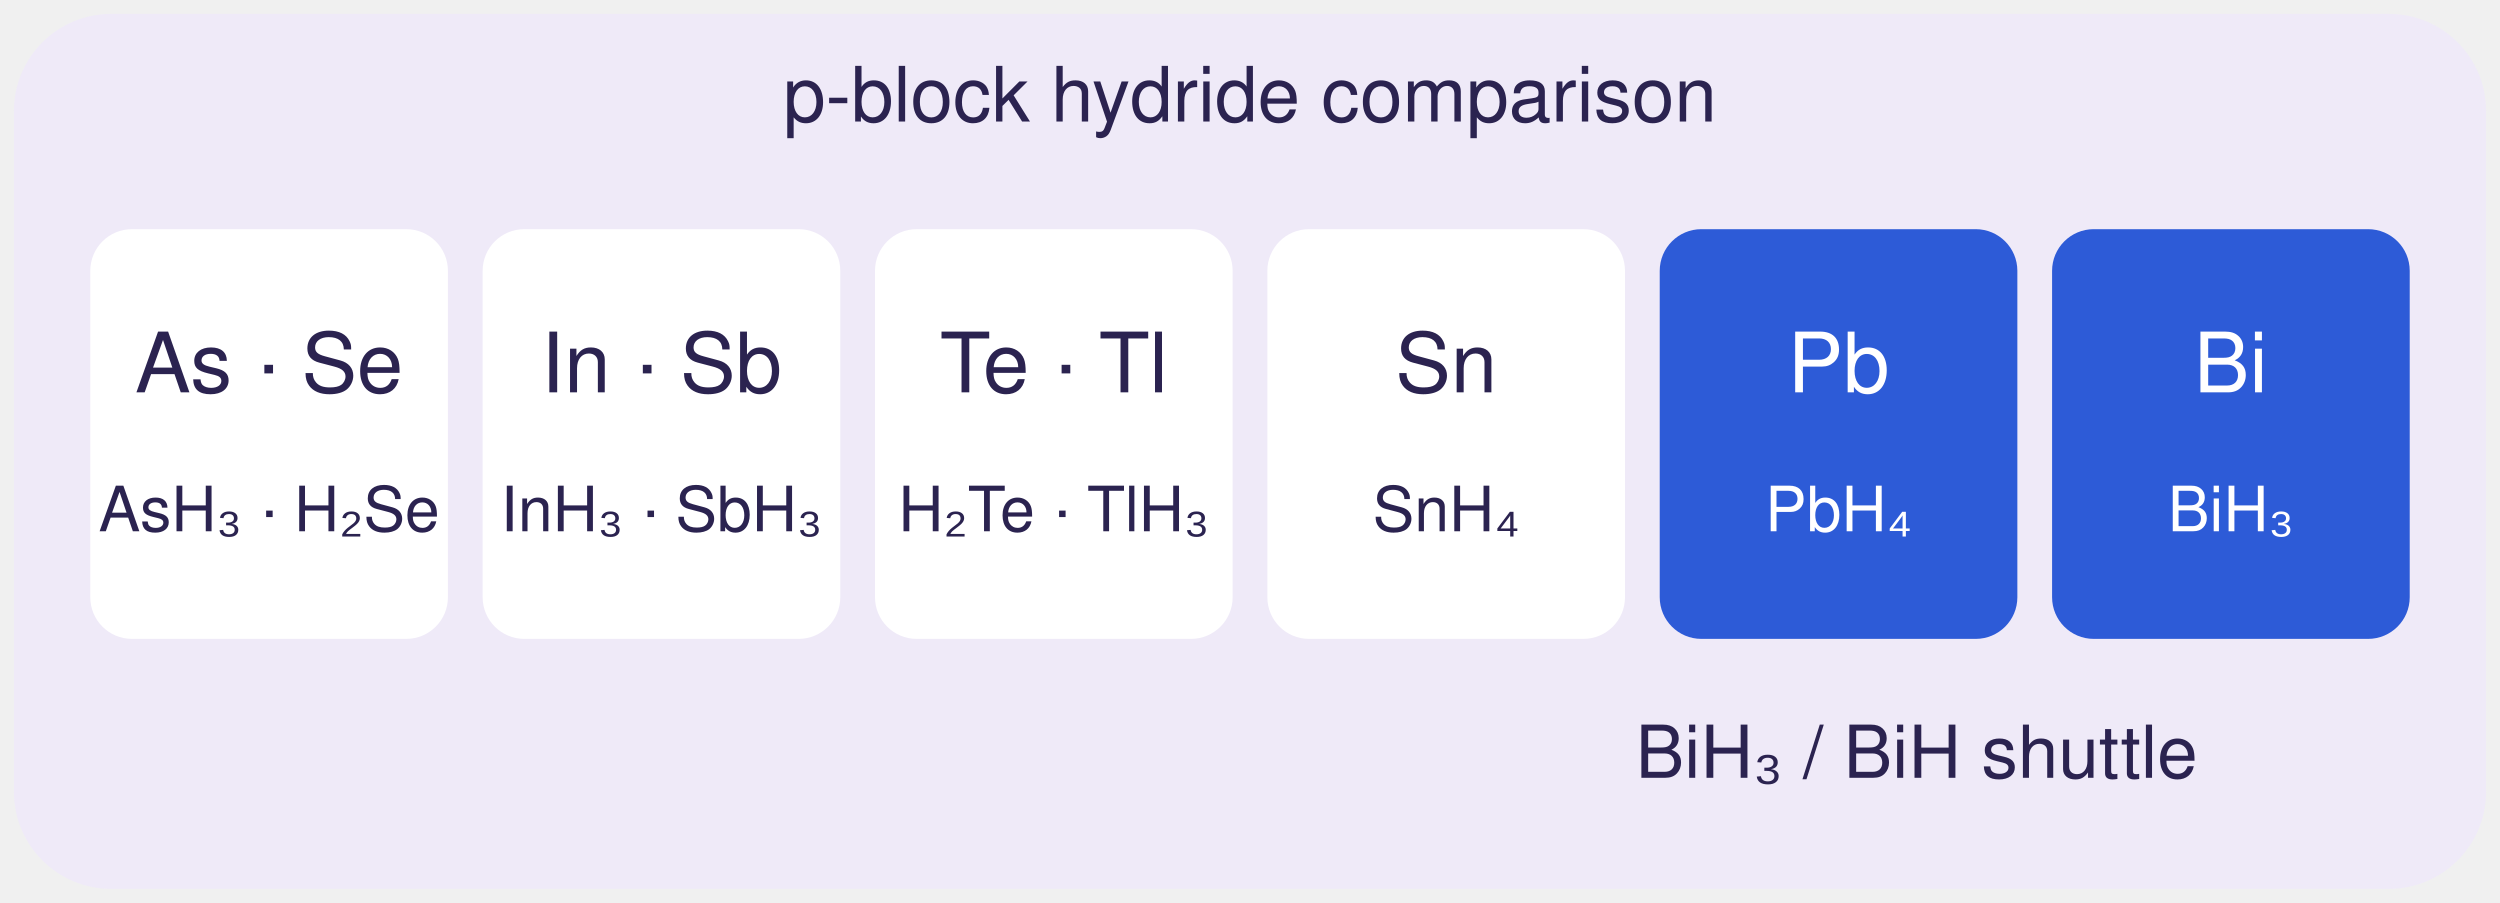
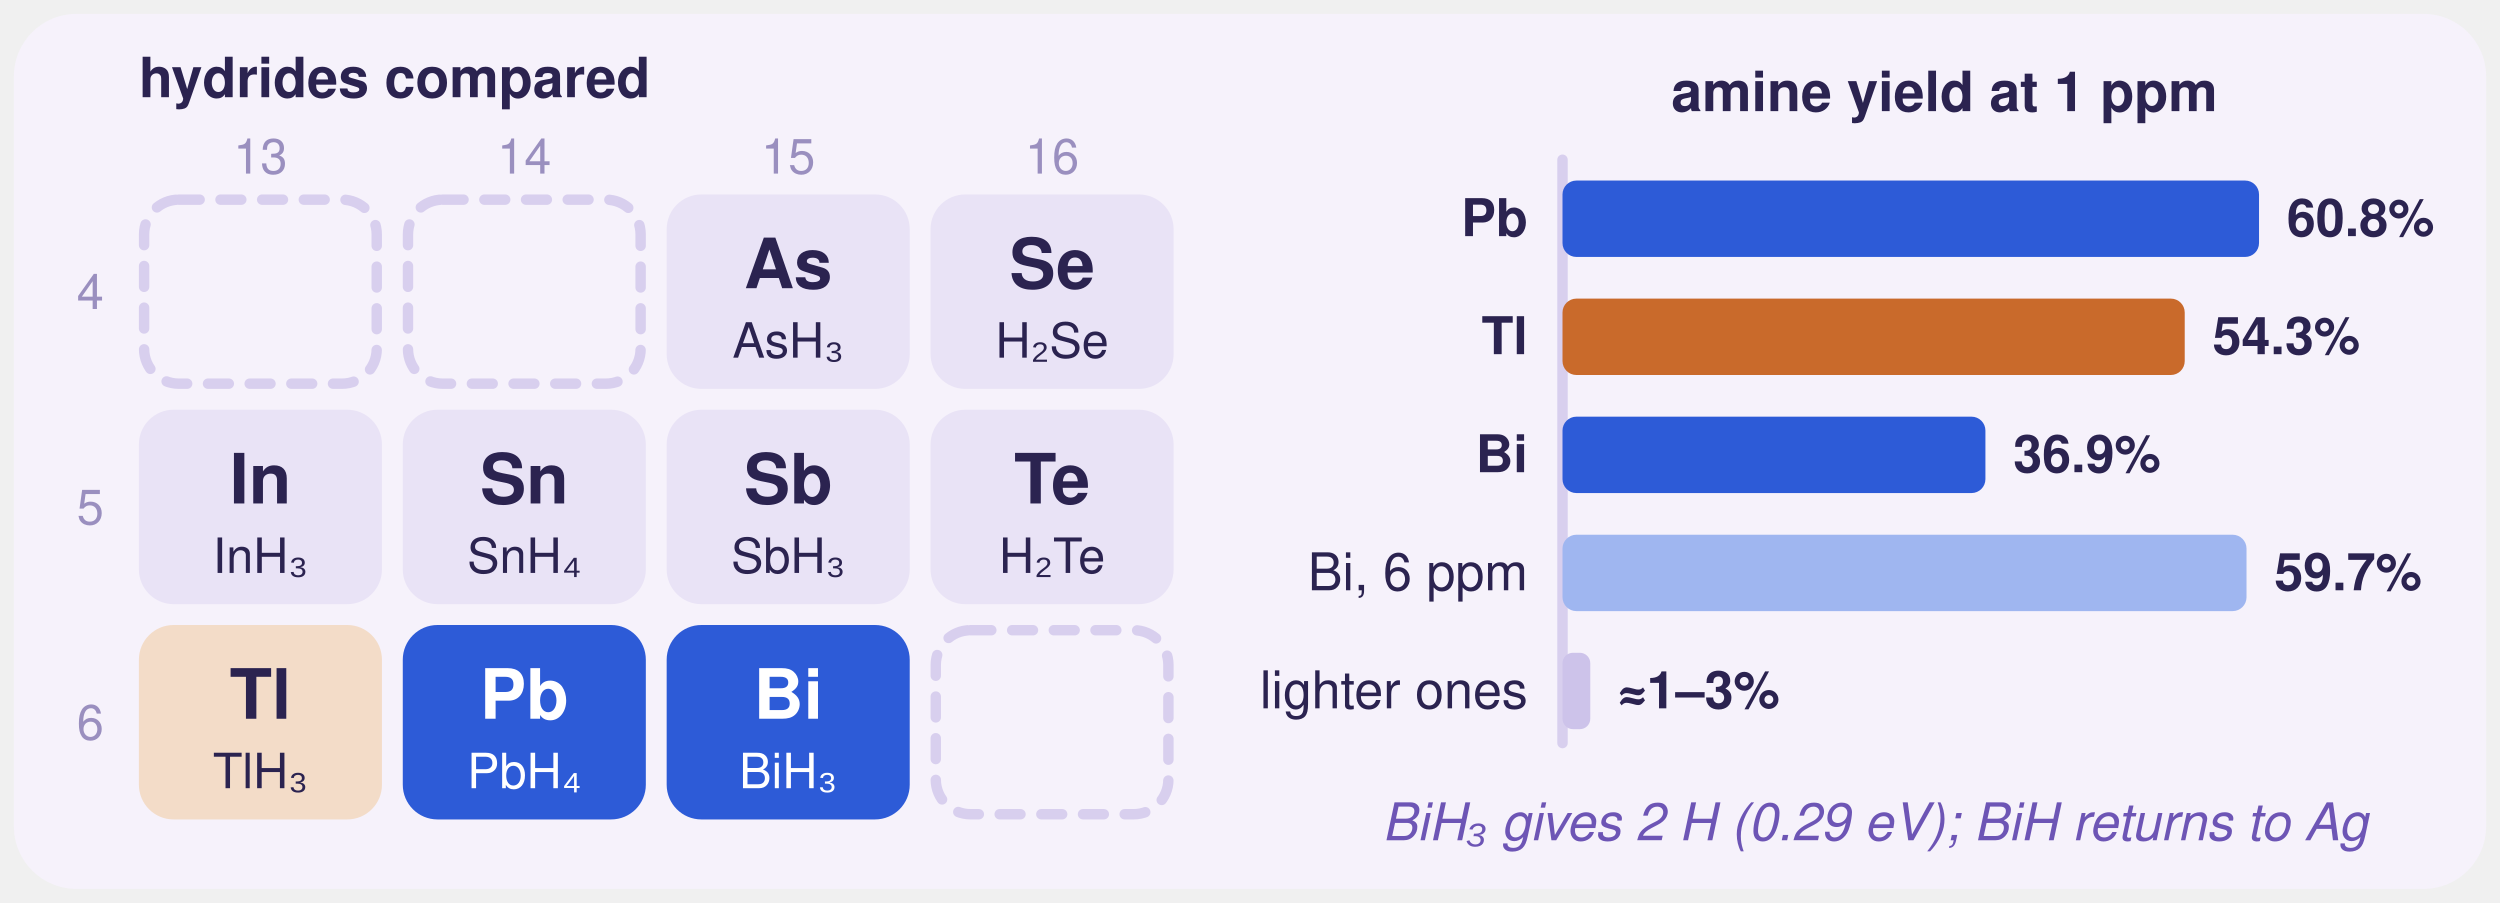
<svg xmlns="http://www.w3.org/2000/svg" width="720" height="260" viewBox="0 0 720 260" role="img">
-   <g font-family="Avenir Next, Segoe UI, Helvetica, Arial, sans-serif" fill="#2b2350">
-     <rect x="4" y="4" width="712" height="252" rx="28" fill="#efeaf8" />
-     <text x="360" y="35" text-anchor="middle" font-size="22" fill="#2b2350">p-block hydride comparison</text>
-     <rect x="26" y="66" width="103" height="118" rx="12" fill="#fff" />
-     <text x="77.5" y="113" text-anchor="middle" font-size="24" fill="#2b2350">As · Se</text>
-     <text x="77.5" y="153" text-anchor="middle" font-size="18" fill="#2b2350">AsH₃ · H₂Se</text>
-     <rect x="139" y="66" width="103" height="118" rx="12" fill="#fff" />
-     <text x="190.5" y="113" text-anchor="middle" font-size="24" fill="#2b2350">In · Sb</text>
-     <text x="190.5" y="153" text-anchor="middle" font-size="18" fill="#2b2350">InH₃ · SbH₃</text>
-     <rect x="252" y="66" width="103" height="118" rx="12" fill="#fff" />
-     <text x="303.5" y="113" text-anchor="middle" font-size="24" fill="#2b2350">Te · Tl</text>
-     <text x="303.5" y="153" text-anchor="middle" font-size="18" fill="#2b2350">H₂Te · TlH₃</text>
-     <rect x="365" y="66" width="103" height="118" rx="12" fill="#fff" />
-     <text x="416.5" y="113" text-anchor="middle" font-size="24" fill="#2b2350">Sn</text>
-     <text x="416.5" y="153" text-anchor="middle" font-size="18" fill="#2b2350">SnH₄</text>
-     <rect x="478" y="66" width="103" height="118" rx="12" fill="#2d5bd7" />
-     <text x="529.5" y="113" text-anchor="middle" font-size="24" fill="#fff">Pb</text>
-     <text x="529.5" y="153" text-anchor="middle" font-size="18" fill="#fff">PbH₄</text>
-     <rect x="591" y="66" width="103" height="118" rx="12" fill="#2d5bd7" />
-     <text x="642.5" y="113" text-anchor="middle" font-size="24" fill="#fff">Bi</text>
-     <text x="642.5" y="153" text-anchor="middle" font-size="18" fill="#fff">BiH₃</text>
-     <text x="552" y="224" text-anchor="middle" font-size="21" fill="#2b2350">BiH₃ / BiH shuttle</text>
-   </g>
+   <defs>
+     <style>.ln,.lc,.lb,.lp{fill:none;stroke-width:3;stroke-linecap:round;stroke-linejoin:round}.ln{stroke:#2b2350}.lc{stroke:#c96a2b}.lb{stroke:#2d5bd7}.lp{stroke:#d8cfee}.dt{stroke-dasharray:0.5 6.5}.ds{stroke-dasharray:6 6}.t{font-family:"Avenir Next","Segoe UI",Helvetica,Arial,sans-serif;font-size:15px;fill:#2b2350}.b{font-weight:700}.i{font-style:italic;fill:#6d55b5}.w{fill:#fff}.m{text-anchor:middle}.e{text-anchor:end}.s14{font-size:14px}.s16{font-size:16px}.s18{font-size:18px}.s20{font-size:20px}.k{fill:#9a8fbf}</style>
+   </defs>
+   <rect x="4" y="4" width="712" height="252" rx="18" fill="#f6f2fb" />
+   <text class="t b s16" x="40" y="28">hydrides compared</text>
+   <text class="t s14 m k" x="75" y="50">13</text>
+   <text class="t s14 m k" x="151" y="50">14</text>
+   <text class="t s14 m k" x="227" y="50">15</text>
+   <text class="t s14 m k" x="303" y="50">16</text>
+   <text class="t s14 m k" x="26" y="89">4</text>
+   <text class="t s14 m k" x="26" y="151">5</text>
+   <text class="t s14 m k" x="26" y="213">6</text>
+   <rect class="lp ds" x="41.5" y="57.5" width="67" height="53" rx="10" />
+   <rect class="lp ds" x="117.5" y="57.5" width="67" height="53" rx="10" />
+   <rect x="192" y="56" width="70" height="56" rx="10" fill="#e9e3f6" />
+   <text class="t b s20 m" x="227" y="83">As</text>
+   <text class="t s14 m" x="227" y="103">AsH₃</text>
+   <rect x="268" y="56" width="70" height="56" rx="10" fill="#e9e3f6" />
+   <text class="t b s20 m" x="303" y="83">Se</text>
+   <text class="t s14 m" x="303" y="103">H₂Se</text>
+   <rect x="40" y="118" width="70" height="56" rx="10" fill="#e9e3f6" />
+   <text class="t b s20 m" x="75" y="145">In</text>
+   <text class="t s14 m" x="75" y="165">InH₃</text>
+   <rect x="116" y="118" width="70" height="56" rx="10" fill="#e9e3f6" />
+   <text class="t b s20 m" x="151" y="145">Sn</text>
+   <text class="t s14 m" x="151" y="165">SnH₄</text>
+   <rect x="192" y="118" width="70" height="56" rx="10" fill="#e9e3f6" />
+   <text class="t b s20 m" x="227" y="145">Sb</text>
+   <text class="t s14 m" x="227" y="165">SbH₃</text>
+   <rect x="268" y="118" width="70" height="56" rx="10" fill="#e9e3f6" />
+   <text class="t b s20 m" x="303" y="145">Te</text>
+   <text class="t s14 m" x="303" y="165">H₂Te</text>
+   <rect x="40" y="180" width="70" height="56" rx="10" fill="#f3dcc8" />
+   <text class="t b s20 m" x="75" y="207">Tl</text>
+   <text class="t s14 m" x="75" y="227">TlH₃</text>
+   <rect x="116" y="180" width="70" height="56" rx="10" fill="#2d5bd7" />
+   <text class="t b s20 m w" x="151" y="207">Pb</text>
+   <text class="t s14 m w" x="151" y="227">PbH₄</text>
+   <rect x="192" y="180" width="70" height="56" rx="10" fill="#2d5bd7" />
+   <text class="t b s20 m w" x="227" y="207">Bi</text>
+   <text class="t s14 m w" x="227" y="227">BiH₃</text>
+   <rect class="lp ds" x="269.5" y="181.5" width="67" height="53" rx="10" />
+   <text class="t b s16 m" x="560" y="32">amine yield at 1 ppm</text>
+   <path class="lp" d="M450 46V214" />
+   <text class="t b e" x="440" y="68">Pb</text>
+   <rect x="450" y="52" width="200.6" height="22" rx="4" fill="#2d5bd7" />
+   <text class="t b" x="658.6" y="68">60.8%</text>
+   <text class="t b e" x="440" y="102">Tl</text>
+   <rect x="450" y="86" width="179.2" height="22" rx="4" fill="#c96a2b" />
+   <text class="t b" x="637.2" y="102">54.3%</text>
+   <text class="t b e" x="440" y="136">Bi</text>
+   <rect x="450" y="120" width="121.8" height="22" rx="4" fill="#2d5bd7" />
+   <text class="t b" x="579.8" y="136">36.9%</text>
+   <text class="t e" x="440" y="170">Bi, 6 ppm</text>
+   <rect x="450" y="154" width="197" height="22" rx="4" fill="#9fb6f0" />
+   <text class="t b" x="655" y="170">59.7%</text>
+   <text class="t e" x="440" y="204">lighter ones</text>
+   <rect x="450" y="188" width="8" height="22" rx="3" fill="#cdc3ea" />
+   <text class="t b" x="466" y="204">≈1–3%</text>
+   <text class="t i m" x="540" y="242">BiH₃ gives 2 H (0.29 eV); BiH returns to Ag</text>
</svg>
